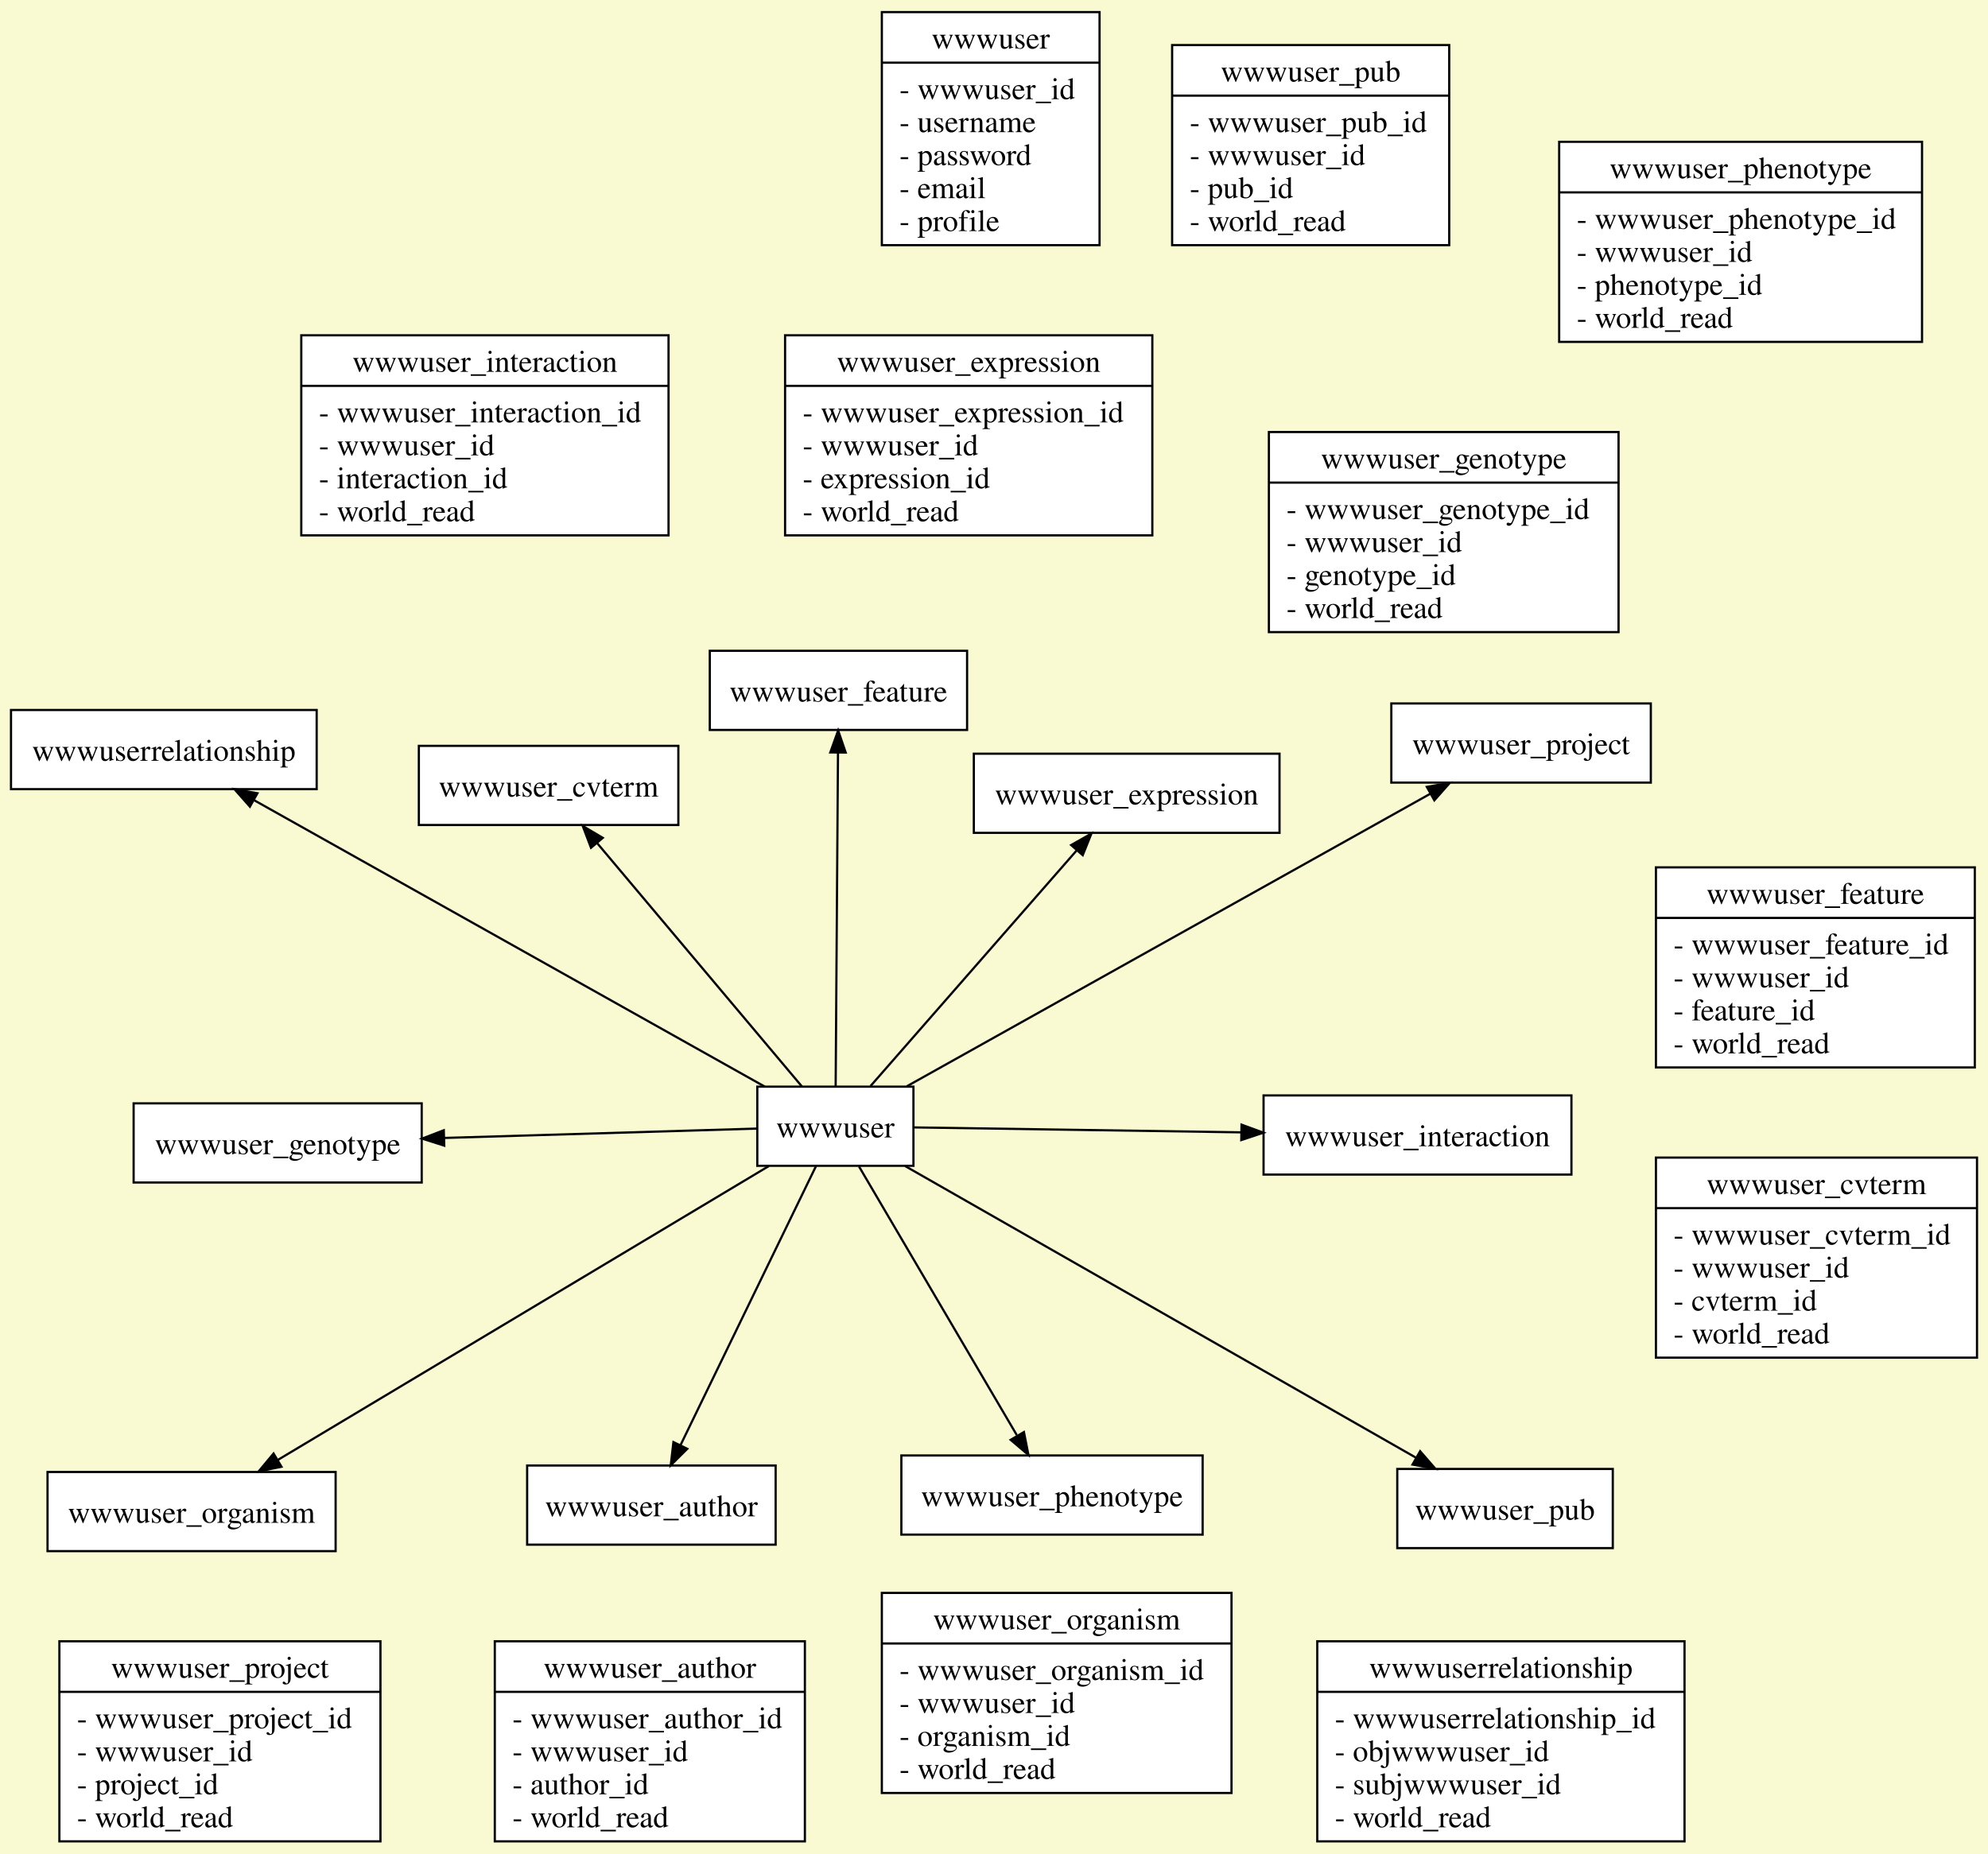
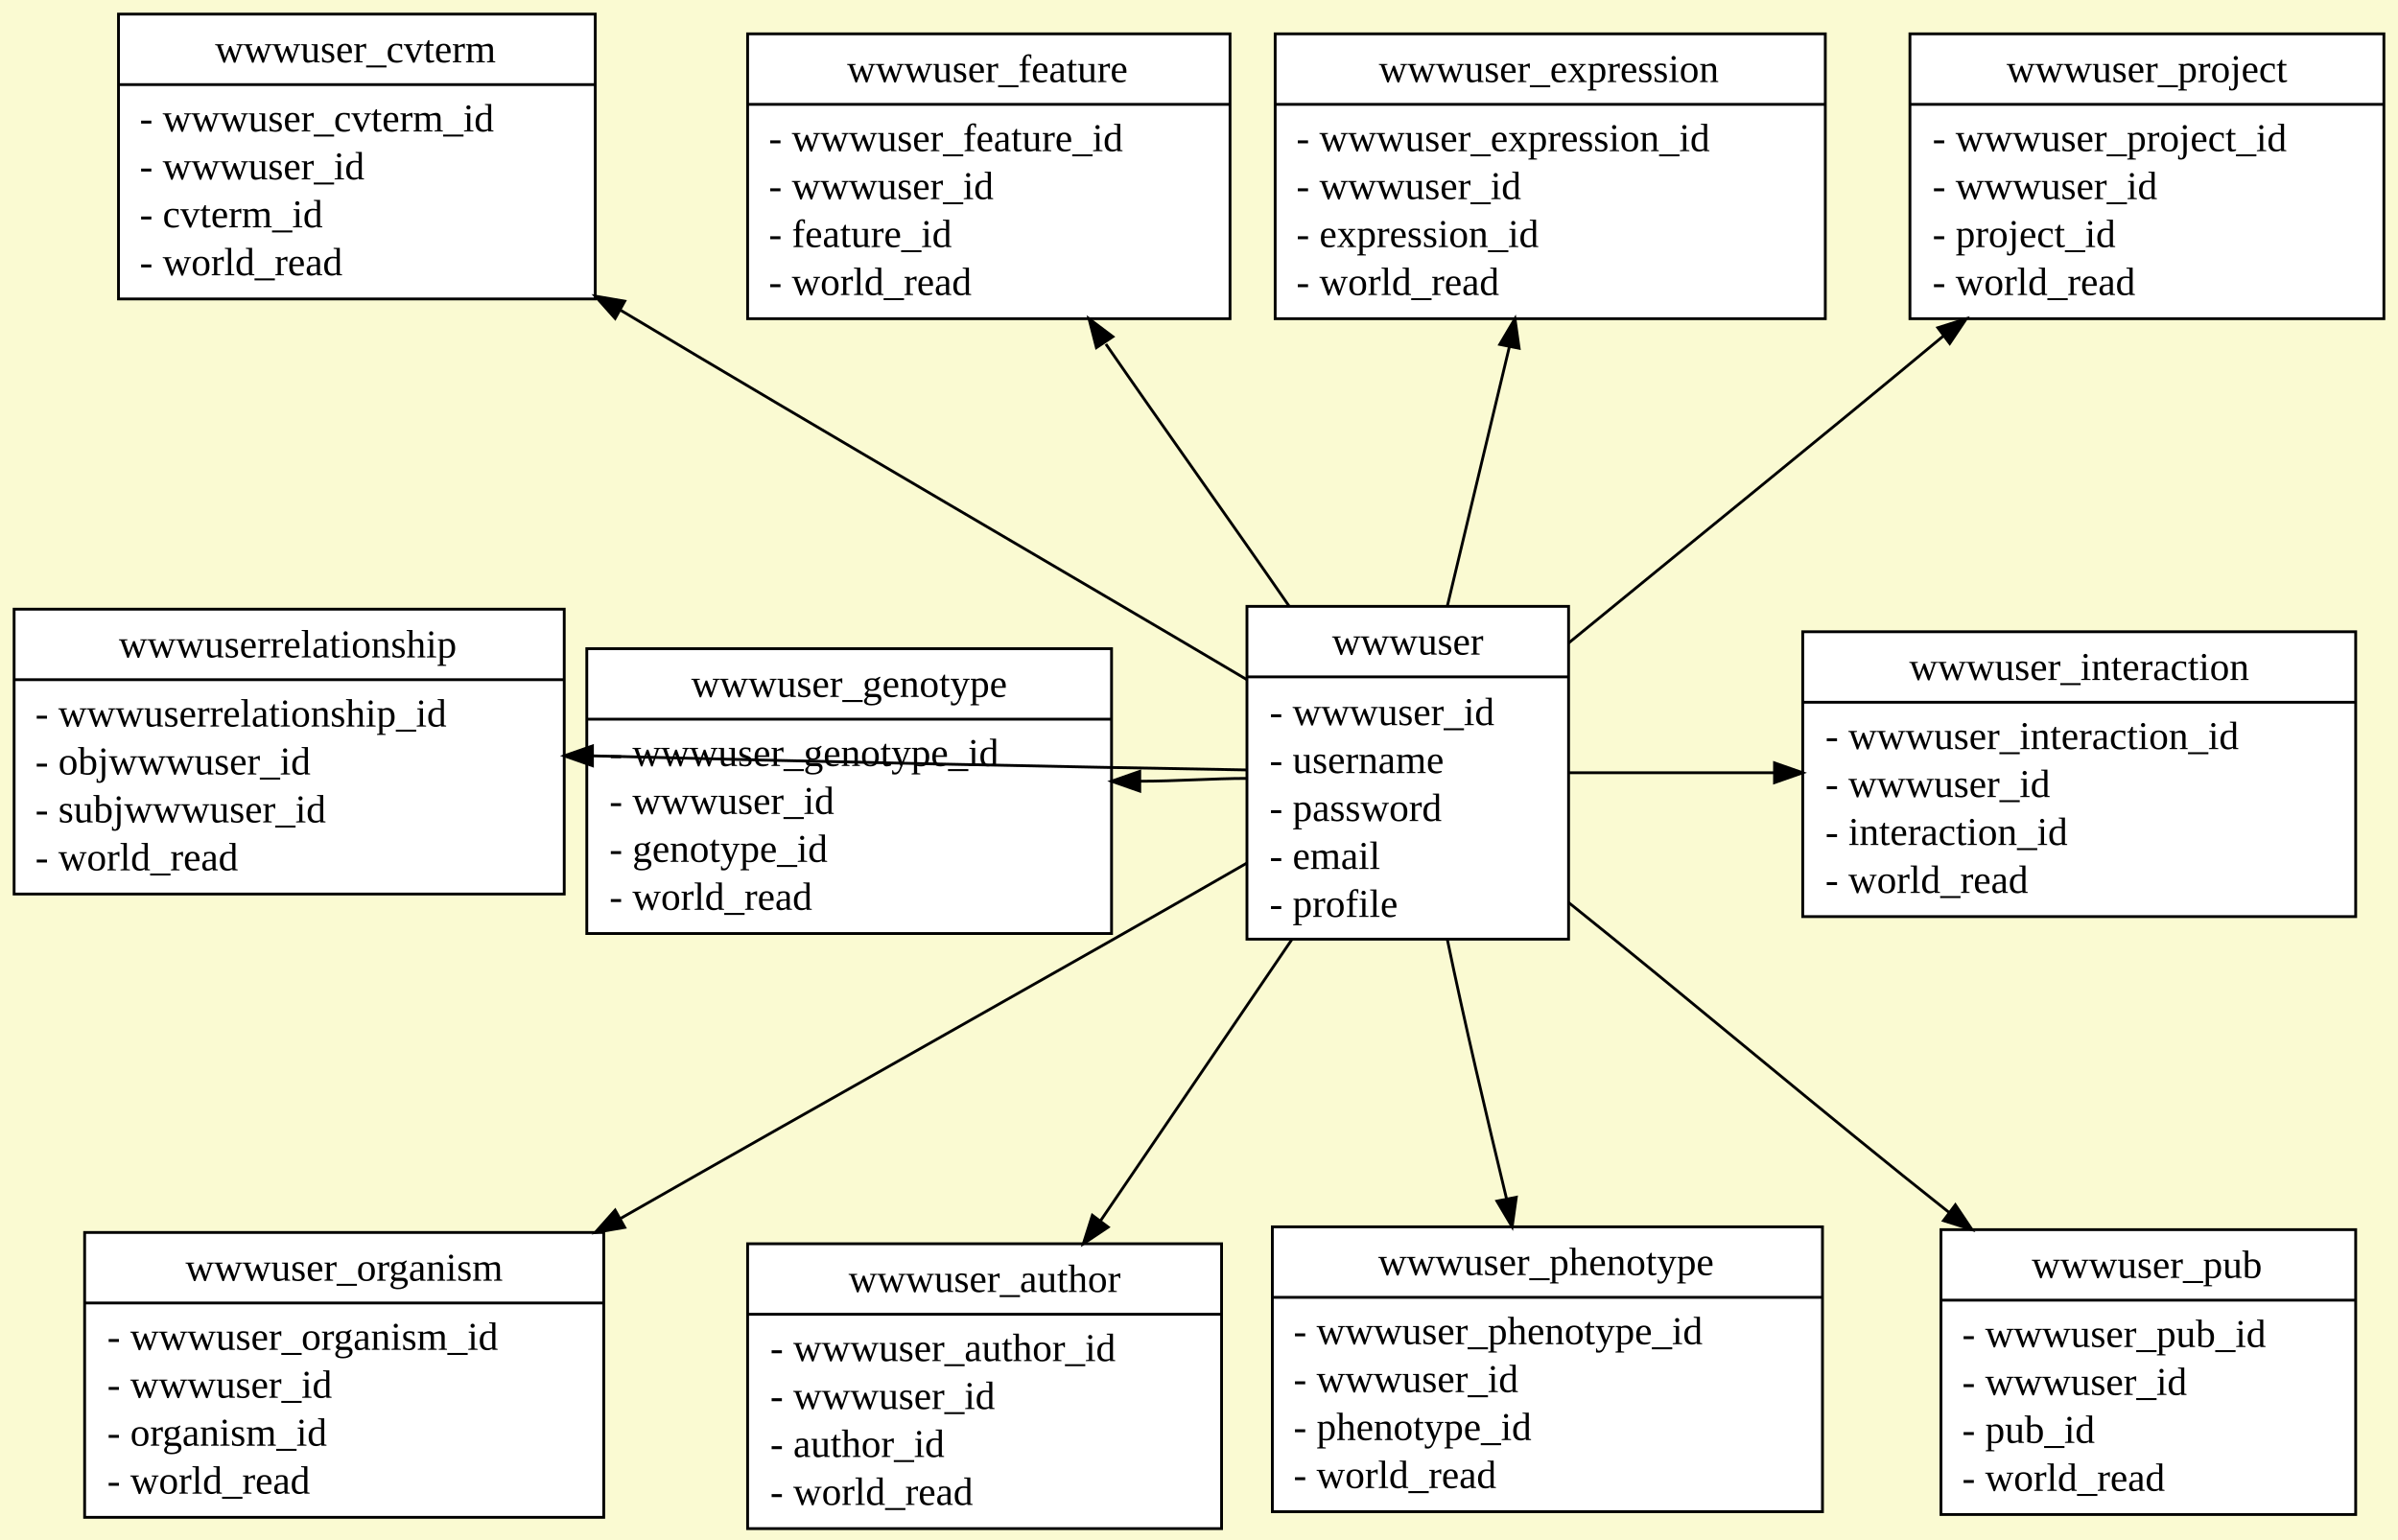
- <svg xmlns="http://www.w3.org/2000/svg" width="904pt" height="843pt" viewBox="0.00 0.00 904.00 843.00">
-   <g id="graph1" class="graph" transform="scale(1 1) rotate(0) translate(4 839)">
-     <polygon fill="lightgoldenrodyellow" stroke="lightgoldenrodyellow" points="-4,5 -4,-839 901,-839 901,5 -4,5" />
+ <svg xmlns="http://www.w3.org/2000/svg" width="850pt" height="546pt" viewBox="0.00 0.00 850.00 546.00">
+   <g id="graph0" class="graph" transform="scale(1 1) rotate(0) translate(4 542)">
+     <polygon style="fill:lightgoldenrodyellow;stroke:lightgoldenrodyellow;" points="-4,4 -4,-542 846,-542 846,4 -4,4" />
    <g id="node1" class="node">
-       <polygon fill="white" stroke="black" points="397,-727.5 397,-833.5 496,-833.5 496,-727.5 397,-727.5" />
-       <text text-anchor="middle" x="446.5" y="-816.9" font-family="Times,serif" font-size="14.00">wwwuser</text>
-       <polyline fill="none" stroke="black" points="397,-810.5 496,-810.5 " />
-       <text text-anchor="start" x="405" y="-793.9" font-family="Times,serif" font-size="14.00">- wwwuser_id</text>
-       <text text-anchor="start" x="405" y="-778.9" font-family="Times,serif" font-size="14.00">- username</text>
-       <text text-anchor="start" x="405" y="-763.9" font-family="Times,serif" font-size="14.00">- password</text>
-       <text text-anchor="start" x="405" y="-748.9" font-family="Times,serif" font-size="14.00">- email</text>
-       <text text-anchor="start" x="405" y="-733.9" font-family="Times,serif" font-size="14.00">- profile</text>
+       <polygon style="fill:white;stroke:black;" points="438,-209 438,-327 552,-327 552,-209 438,-209" />
+       <text text-anchor="middle" x="495" y="-309.9" style="font-family:Times New Roman;font-size:14.00;">wwwuser</text>
+       <polyline style="fill:none;stroke:black;" points="438,-302 552,-302 " />
+       <text text-anchor="start" x="446" y="-284.9" style="font-family:Times New Roman;font-size:14.00;">- wwwuser_id</text>
+       <text text-anchor="start" x="446" y="-267.9" style="font-family:Times New Roman;font-size:14.00;">- username</text>
+       <text text-anchor="start" x="446" y="-250.9" style="font-family:Times New Roman;font-size:14.00;">- password</text>
+       <text text-anchor="start" x="446" y="-233.9" style="font-family:Times New Roman;font-size:14.00;">- email</text>
+       <text text-anchor="start" x="446" y="-216.9" style="font-family:Times New Roman;font-size:14.00;">- profile</text>
    </g>
    <g id="node2" class="node">
-       <polygon fill="white" stroke="black" points="23,-1.5 23,-92.5 169,-92.5 169,-1.5 23,-1.5" />
-       <text text-anchor="middle" x="96" y="-75.9" font-family="Times,serif" font-size="14.00">wwwuser_project</text>
-       <polyline fill="none" stroke="black" points="23,-69.5 169,-69.5 " />
-       <text text-anchor="start" x="31" y="-52.9" font-family="Times,serif" font-size="14.00">- wwwuser_project_id</text>
-       <text text-anchor="start" x="31" y="-37.9" font-family="Times,serif" font-size="14.00">- wwwuser_id</text>
-       <text text-anchor="start" x="31" y="-22.9" font-family="Times,serif" font-size="14.00">- project_id</text>
-       <text text-anchor="start" x="31" y="-7.9" font-family="Times,serif" font-size="14.00">- world_read</text>
+       <polygon style="fill:white;stroke:black;" points="673,-429 673,-530 841,-530 841,-429 673,-429" />
+       <text text-anchor="middle" x="757" y="-512.9" style="font-family:Times New Roman;font-size:14.00;">wwwuser_project</text>
+       <polyline style="fill:none;stroke:black;" points="673,-505 841,-505 " />
+       <text text-anchor="start" x="681" y="-488.4" style="font-family:Times New Roman;font-size:14.00;">- wwwuser_project_id</text>
+       <text text-anchor="start" x="681" y="-471.4" style="font-family:Times New Roman;font-size:14.00;">- wwwuser_id</text>
+       <text text-anchor="start" x="681" y="-454.4" style="font-family:Times New Roman;font-size:14.00;">- project_id</text>
+       <text text-anchor="start" x="681" y="-437.4" style="font-family:Times New Roman;font-size:14.00;">- world_read</text>
+     </g>
+     <g id="edge18" class="edge">
+       <path style="fill:none;stroke:black;" d="M552,-314C591,-346 643,-388 685,-423" />
+       <polygon style="fill:black;stroke:black;" points="682.9,-425.8 693,-429 687.1,-420.2 682.9,-425.8" />
    </g>
    <g id="node3" class="node">
-       <polygon fill="white" stroke="black" points="221,-1.5 221,-92.5 362,-92.5 362,-1.5 221,-1.5" />
-       <text text-anchor="middle" x="291.5" y="-75.9" font-family="Times,serif" font-size="14.00">wwwuser_author</text>
-       <polyline fill="none" stroke="black" points="221,-69.5 362,-69.5 " />
-       <text text-anchor="start" x="229" y="-52.9" font-family="Times,serif" font-size="14.00">- wwwuser_author_id</text>
-       <text text-anchor="start" x="229" y="-37.9" font-family="Times,serif" font-size="14.00">- wwwuser_id</text>
-       <text text-anchor="start" x="229" y="-22.9" font-family="Times,serif" font-size="14.00">- author_id</text>
-       <text text-anchor="start" x="229" y="-7.9" font-family="Times,serif" font-size="14.00">- world_read</text>
+       <polygon style="fill:white;stroke:black;" points="261,-0 261,-101 429,-101 429,-0 261,-0" />
+       <text text-anchor="middle" x="345" y="-83.9" style="font-family:Times New Roman;font-size:14.00;">wwwuser_author</text>
+       <polyline style="fill:none;stroke:black;" points="261,-76 429,-76 " />
+       <text text-anchor="start" x="269" y="-59.4" style="font-family:Times New Roman;font-size:14.00;">- wwwuser_author_id</text>
+       <text text-anchor="start" x="269" y="-42.4" style="font-family:Times New Roman;font-size:14.00;">- wwwuser_id</text>
+       <text text-anchor="start" x="269" y="-25.4" style="font-family:Times New Roman;font-size:14.00;">- author_id</text>
+       <text text-anchor="start" x="269" y="-8.4" style="font-family:Times New Roman;font-size:14.00;">- world_read</text>
+     </g>
+     <g id="edge2" class="edge">
+       <path style="fill:none;stroke:black;" d="M454,-209C433,-178 407,-140 386,-109" />
+       <polygon style="fill:black;stroke:black;" points="388.8,-106.9 380,-101 383.2,-111.1 388.8,-106.9" />
    </g>
    <g id="node4" class="node">
-       <polygon fill="white" stroke="black" points="749,-221.5 749,-312.5 895,-312.5 895,-221.5 749,-221.5" />
-       <text text-anchor="middle" x="822" y="-295.9" font-family="Times,serif" font-size="14.00">wwwuser_cvterm</text>
-       <polyline fill="none" stroke="black" points="749,-289.5 895,-289.5 " />
-       <text text-anchor="start" x="757" y="-272.9" font-family="Times,serif" font-size="14.00">- wwwuser_cvterm_id</text>
-       <text text-anchor="start" x="757" y="-257.9" font-family="Times,serif" font-size="14.00">- wwwuser_id</text>
-       <text text-anchor="start" x="757" y="-242.9" font-family="Times,serif" font-size="14.00">- cvterm_id</text>
-       <text text-anchor="start" x="757" y="-227.9" font-family="Times,serif" font-size="14.00">- world_read</text>
+       <polygon style="fill:white;stroke:black;" points="38,-436 38,-537 207,-537 207,-436 38,-436" />
+       <text text-anchor="middle" x="122" y="-519.9" style="font-family:Times New Roman;font-size:14.00;">wwwuser_cvterm</text>
+       <polyline style="fill:none;stroke:black;" points="38,-512 207,-512 " />
+       <text text-anchor="start" x="45.5" y="-495.4" style="font-family:Times New Roman;font-size:14.00;">- wwwuser_cvterm_id</text>
+       <text text-anchor="start" x="45.5" y="-478.4" style="font-family:Times New Roman;font-size:14.00;">- wwwuser_id</text>
+       <text text-anchor="start" x="45.5" y="-461.4" style="font-family:Times New Roman;font-size:14.00;">- cvterm_id</text>
+       <text text-anchor="start" x="45.5" y="-444.4" style="font-family:Times New Roman;font-size:14.00;">- world_read</text>
+     </g>
+     <g id="edge4" class="edge">
+       <path style="fill:none;stroke:black;" d="M438,-301C379,-336 286,-390 216,-432" />
+       <polygon style="fill:black;stroke:black;" points="214.042,-429.084 207,-437 217.441,-435.203 214.042,-429.084" />
    </g>
    <g id="node5" class="node">
-       <polygon fill="white" stroke="black" points="353,-595.5 353,-686.5 520,-686.5 520,-595.5 353,-595.5" />
-       <text text-anchor="middle" x="436.5" y="-669.9" font-family="Times,serif" font-size="14.00">wwwuser_expression</text>
-       <polyline fill="none" stroke="black" points="353,-663.5 520,-663.5 " />
-       <text text-anchor="start" x="361" y="-646.9" font-family="Times,serif" font-size="14.00">- wwwuser_expression_id</text>
-       <text text-anchor="start" x="361" y="-631.9" font-family="Times,serif" font-size="14.00">- wwwuser_id</text>
-       <text text-anchor="start" x="361" y="-616.9" font-family="Times,serif" font-size="14.00">- expression_id</text>
-       <text text-anchor="start" x="361" y="-601.9" font-family="Times,serif" font-size="14.00">- world_read</text>
+       <polygon style="fill:white;stroke:black;" points="448,-429 448,-530 643,-530 643,-429 448,-429" />
+       <text text-anchor="middle" x="545" y="-512.9" style="font-family:Times New Roman;font-size:14.00;">wwwuser_expression</text>
+       <polyline style="fill:none;stroke:black;" points="448,-505 643,-505 " />
+       <text text-anchor="start" x="455.5" y="-488.4" style="font-family:Times New Roman;font-size:14.00;">- wwwuser_expression_id</text>
+       <text text-anchor="start" x="455.5" y="-471.4" style="font-family:Times New Roman;font-size:14.00;">- wwwuser_id</text>
+       <text text-anchor="start" x="455.5" y="-454.4" style="font-family:Times New Roman;font-size:14.00;">- expression_id</text>
+       <text text-anchor="start" x="455.5" y="-437.4" style="font-family:Times New Roman;font-size:14.00;">- world_read</text>
+     </g>
+     <g id="edge6" class="edge">
+       <path style="fill:none;stroke:black;" d="M509,-327C516,-356 524,-390 531,-419" />
+       <polygon style="fill:black;stroke:black;" points="527.607,-419.881 533,-429 534.471,-418.508 527.607,-419.881" />
    </g>
    <g id="node6" class="node">
-       <polygon fill="white" stroke="black" points="749,-353.5 749,-444.5 894,-444.5 894,-353.5 749,-353.5" />
-       <text text-anchor="middle" x="821.5" y="-427.9" font-family="Times,serif" font-size="14.00">wwwuser_feature</text>
-       <polyline fill="none" stroke="black" points="749,-421.5 894,-421.5 " />
-       <text text-anchor="start" x="757" y="-404.9" font-family="Times,serif" font-size="14.00">- wwwuser_feature_id</text>
-       <text text-anchor="start" x="757" y="-389.9" font-family="Times,serif" font-size="14.00">- wwwuser_id</text>
-       <text text-anchor="start" x="757" y="-374.9" font-family="Times,serif" font-size="14.00">- feature_id</text>
-       <text text-anchor="start" x="757" y="-359.9" font-family="Times,serif" font-size="14.00">- world_read</text>
+       <polygon style="fill:white;stroke:black;" points="261,-429 261,-530 432,-530 432,-429 261,-429" />
+       <text text-anchor="middle" x="346" y="-512.9" style="font-family:Times New Roman;font-size:14.00;">wwwuser_feature</text>
+       <polyline style="fill:none;stroke:black;" points="261,-505 432,-505 " />
+       <text text-anchor="start" x="268.5" y="-488.4" style="font-family:Times New Roman;font-size:14.00;">- wwwuser_feature_id</text>
+       <text text-anchor="start" x="268.5" y="-471.4" style="font-family:Times New Roman;font-size:14.00;">- wwwuser_id</text>
+       <text text-anchor="start" x="268.5" y="-454.4" style="font-family:Times New Roman;font-size:14.00;">- feature_id</text>
+       <text text-anchor="start" x="268.5" y="-437.4" style="font-family:Times New Roman;font-size:14.00;">- world_read</text>
+     </g>
+     <g id="edge8" class="edge">
+       <path style="fill:none;stroke:black;" d="M453,-327C433,-356 408,-391 388,-420" />
+       <polygon style="fill:black;stroke:black;" points="384.635,-418.738 382,-429 390.459,-422.621 384.635,-418.738" />
    </g>
    <g id="node7" class="node">
-       <polygon fill="white" stroke="black" points="573,-551.5 573,-642.5 732,-642.5 732,-551.5 573,-551.5" />
-       <text text-anchor="middle" x="652.5" y="-625.9" font-family="Times,serif" font-size="14.00">wwwuser_genotype</text>
-       <polyline fill="none" stroke="black" points="573,-619.5 732,-619.5 " />
-       <text text-anchor="start" x="581" y="-602.9" font-family="Times,serif" font-size="14.00">- wwwuser_genotype_id</text>
-       <text text-anchor="start" x="581" y="-587.9" font-family="Times,serif" font-size="14.00">- wwwuser_id</text>
-       <text text-anchor="start" x="581" y="-572.9" font-family="Times,serif" font-size="14.00">- genotype_id</text>
-       <text text-anchor="start" x="581" y="-557.9" font-family="Times,serif" font-size="14.00">- world_read</text>
+       <polygon style="fill:white;stroke:black;" points="204,-211 204,-312 390,-312 390,-211 204,-211" />
+       <text text-anchor="middle" x="297" y="-294.9" style="font-family:Times New Roman;font-size:14.00;">wwwuser_genotype</text>
+       <polyline style="fill:none;stroke:black;" points="204,-287 390,-287 " />
+       <text text-anchor="start" x="212" y="-270.4" style="font-family:Times New Roman;font-size:14.00;">- wwwuser_genotype_id</text>
+       <text text-anchor="start" x="212" y="-253.4" style="font-family:Times New Roman;font-size:14.00;">- wwwuser_id</text>
+       <text text-anchor="start" x="212" y="-236.4" style="font-family:Times New Roman;font-size:14.00;">- genotype_id</text>
+       <text text-anchor="start" x="212" y="-219.4" style="font-family:Times New Roman;font-size:14.00;">- world_read</text>
+     </g>
+     <g id="edge10" class="edge">
+       <path style="fill:none;stroke:black;" d="M438,-266C426,-266 413,-265 400,-265" />
+       <polygon style="fill:black;stroke:black;" points="400,-261.5 390,-265 400,-268.5 400,-261.5" />
    </g>
    <g id="node8" class="node">
-       <polygon fill="white" stroke="black" points="133,-595.5 133,-686.5 300,-686.5 300,-595.5 133,-595.5" />
-       <text text-anchor="middle" x="216.5" y="-669.9" font-family="Times,serif" font-size="14.00">wwwuser_interaction</text>
-       <polyline fill="none" stroke="black" points="133,-663.5 300,-663.5 " />
-       <text text-anchor="start" x="141" y="-646.9" font-family="Times,serif" font-size="14.00">- wwwuser_interaction_id</text>
-       <text text-anchor="start" x="141" y="-631.9" font-family="Times,serif" font-size="14.00">- wwwuser_id</text>
-       <text text-anchor="start" x="141" y="-616.9" font-family="Times,serif" font-size="14.00">- interaction_id</text>
-       <text text-anchor="start" x="141" y="-601.9" font-family="Times,serif" font-size="14.00">- world_read</text>
+       <polygon style="fill:white;stroke:black;" points="635,-217 635,-318 831,-318 831,-217 635,-217" />
+       <text text-anchor="middle" x="733" y="-300.9" style="font-family:Times New Roman;font-size:14.00;">wwwuser_interaction</text>
+       <polyline style="fill:none;stroke:black;" points="635,-293 831,-293 " />
+       <text text-anchor="start" x="643" y="-276.4" style="font-family:Times New Roman;font-size:14.00;">- wwwuser_interaction_id</text>
+       <text text-anchor="start" x="643" y="-259.4" style="font-family:Times New Roman;font-size:14.00;">- wwwuser_id</text>
+       <text text-anchor="start" x="643" y="-242.4" style="font-family:Times New Roman;font-size:14.00;">- interaction_id</text>
+       <text text-anchor="start" x="643" y="-225.4" style="font-family:Times New Roman;font-size:14.00;">- world_read</text>
+     </g>
+     <g id="edge12" class="edge">
+       <path style="fill:none;stroke:black;" d="M552,-268C574,-268 600,-268 625,-268" />
+       <polygon style="fill:black;stroke:black;" points="625,-271.5 635,-268 625,-264.5 625,-271.5" />
    </g>
    <g id="node9" class="node">
-       <polygon fill="white" stroke="black" points="397,-23.5 397,-114.5 556,-114.5 556,-23.5 397,-23.5" />
-       <text text-anchor="middle" x="476.5" y="-97.9" font-family="Times,serif" font-size="14.00">wwwuser_organism</text>
-       <polyline fill="none" stroke="black" points="397,-91.5 556,-91.5 " />
-       <text text-anchor="start" x="405" y="-74.9" font-family="Times,serif" font-size="14.00">- wwwuser_organism_id</text>
-       <text text-anchor="start" x="405" y="-59.9" font-family="Times,serif" font-size="14.00">- wwwuser_id</text>
-       <text text-anchor="start" x="405" y="-44.9" font-family="Times,serif" font-size="14.00">- organism_id</text>
-       <text text-anchor="start" x="405" y="-29.9" font-family="Times,serif" font-size="14.00">- world_read</text>
+       <polygon style="fill:white;stroke:black;" points="26,-4 26,-105 210,-105 210,-4 26,-4" />
+       <text text-anchor="middle" x="118" y="-87.9" style="font-family:Times New Roman;font-size:14.00;">wwwuser_organism</text>
+       <polyline style="fill:none;stroke:black;" points="26,-80 210,-80 " />
+       <text text-anchor="start" x="34" y="-63.4" style="font-family:Times New Roman;font-size:14.00;">- wwwuser_organism_id</text>
+       <text text-anchor="start" x="34" y="-46.4" style="font-family:Times New Roman;font-size:14.00;">- wwwuser_id</text>
+       <text text-anchor="start" x="34" y="-29.4" style="font-family:Times New Roman;font-size:14.00;">- organism_id</text>
+       <text text-anchor="start" x="34" y="-12.4" style="font-family:Times New Roman;font-size:14.00;">- world_read</text>
+     </g>
+     <g id="edge14" class="edge">
+       <path style="fill:none;stroke:black;" d="M438,-236C379,-202 286,-150 216,-110" />
+       <polygon style="fill:black;stroke:black;" points="217.441,-106.797 207,-105 214.042,-112.916 217.441,-106.797" />
    </g>
    <g id="node10" class="node">
-       <polygon fill="white" stroke="black" points="705,-683.5 705,-774.5 870,-774.5 870,-683.5 705,-683.5" />
-       <text text-anchor="middle" x="787.5" y="-757.9" font-family="Times,serif" font-size="14.00">wwwuser_phenotype</text>
-       <polyline fill="none" stroke="black" points="705,-751.5 870,-751.5 " />
-       <text text-anchor="start" x="713" y="-734.9" font-family="Times,serif" font-size="14.00">- wwwuser_phenotype_id</text>
-       <text text-anchor="start" x="713" y="-719.9" font-family="Times,serif" font-size="14.00">- wwwuser_id</text>
-       <text text-anchor="start" x="713" y="-704.9" font-family="Times,serif" font-size="14.00">- phenotype_id</text>
-       <text text-anchor="start" x="713" y="-689.9" font-family="Times,serif" font-size="14.00">- world_read</text>
+       <polygon style="fill:white;stroke:black;" points="447,-6 447,-107 642,-107 642,-6 447,-6" />
+       <text text-anchor="middle" x="544" y="-89.9" style="font-family:Times New Roman;font-size:14.00;">wwwuser_phenotype</text>
+       <polyline style="fill:none;stroke:black;" points="447,-82 642,-82 " />
+       <text text-anchor="start" x="454.5" y="-65.4" style="font-family:Times New Roman;font-size:14.00;">- wwwuser_phenotype_id</text>
+       <text text-anchor="start" x="454.5" y="-48.4" style="font-family:Times New Roman;font-size:14.00;">- wwwuser_id</text>
+       <text text-anchor="start" x="454.5" y="-31.4" style="font-family:Times New Roman;font-size:14.00;">- phenotype_id</text>
+       <text text-anchor="start" x="454.5" y="-14.4" style="font-family:Times New Roman;font-size:14.00;">- world_read</text>
+     </g>
+     <g id="edge16" class="edge">
+       <path style="fill:none;stroke:black;" d="M509,-209C515,-180 523,-146 530,-117" />
+       <polygon style="fill:black;stroke:black;" points="533.471,-117.492 532,-107 526.607,-116.119 533.471,-117.492" />
    </g>
    <g id="node11" class="node">
-       <polygon fill="white" stroke="black" points="529,-727.5 529,-818.5 655,-818.5 655,-727.5 529,-727.5" />
-       <text text-anchor="middle" x="592" y="-801.9" font-family="Times,serif" font-size="14.00">wwwuser_pub</text>
-       <polyline fill="none" stroke="black" points="529,-795.5 655,-795.5 " />
-       <text text-anchor="start" x="537" y="-778.9" font-family="Times,serif" font-size="14.00">- wwwuser_pub_id</text>
-       <text text-anchor="start" x="537" y="-763.9" font-family="Times,serif" font-size="14.00">- wwwuser_id</text>
-       <text text-anchor="start" x="537" y="-748.9" font-family="Times,serif" font-size="14.00">- pub_id</text>
-       <text text-anchor="start" x="537" y="-733.9" font-family="Times,serif" font-size="14.00">- world_read</text>
+       <polygon style="fill:white;stroke:black;" points="684,-5 684,-106 831,-106 831,-5 684,-5" />
+       <text text-anchor="middle" x="757" y="-88.9" style="font-family:Times New Roman;font-size:14.00;">wwwuser_pub</text>
+       <polyline style="fill:none;stroke:black;" points="684,-81 831,-81 " />
+       <text text-anchor="start" x="691.5" y="-64.4" style="font-family:Times New Roman;font-size:14.00;">- wwwuser_pub_id</text>
+       <text text-anchor="start" x="691.5" y="-47.4" style="font-family:Times New Roman;font-size:14.00;">- wwwuser_id</text>
+       <text text-anchor="start" x="691.5" y="-30.4" style="font-family:Times New Roman;font-size:14.00;">- pub_id</text>
+       <text text-anchor="start" x="691.5" y="-13.4" style="font-family:Times New Roman;font-size:14.00;">- world_read</text>
+     </g>
+     <g id="edge20" class="edge">
+       <path style="fill:none;stroke:black;" d="M552,-222C592,-190 644,-146 687,-112" />
+       <polygon style="fill:black;stroke:black;" points="689.1,-114.8 695,-106 684.9,-109.2 689.1,-114.8" />
    </g>
    <g id="node12" class="node">
-       <polygon fill="white" stroke="black" points="595,-1.5 595,-92.5 762,-92.5 762,-1.5 595,-1.5" />
-       <text text-anchor="middle" x="678.5" y="-75.9" font-family="Times,serif" font-size="14.00">wwwuserrelationship</text>
-       <polyline fill="none" stroke="black" points="595,-69.5 762,-69.5 " />
-       <text text-anchor="start" x="603" y="-52.9" font-family="Times,serif" font-size="14.00">- wwwuserrelationship_id</text>
-       <text text-anchor="start" x="603" y="-37.9" font-family="Times,serif" font-size="14.00">- objwwwuser_id</text>
-       <text text-anchor="start" x="603" y="-22.9" font-family="Times,serif" font-size="14.00">- subjwwwuser_id</text>
-       <text text-anchor="start" x="603" y="-7.9" font-family="Times,serif" font-size="14.00">- world_read</text>
-     </g>
-     <g id="node13" class="node">
-       <polygon fill="white" stroke="black" points="340.366,-308.76 340.366,-344.76 411.366,-344.76 411.366,-308.76 340.366,-308.76" />
-       <text text-anchor="middle" x="375.866" y="-321.66" font-family="Times,serif" font-size="14.00">wwwuser</text>
-     </g>
-     <g id="node14" class="node">
-       <polygon fill="white" stroke="black" points="628.672,-483.05 628.672,-519.05 746.672,-519.05 746.672,-483.05 628.672,-483.05" />
-       <text text-anchor="middle" x="687.672" y="-495.95" font-family="Times,serif" font-size="14.00">wwwuser_project</text>
-     </g>
-     <g id="edge18" class="edge">
-       <path fill="none" stroke="black" d="M408.352,-344.919C465.44,-376.829 583.643,-442.901 646.413,-477.988" />
-       <polygon fill="black" stroke="black" points="644.822,-481.108 655.258,-482.932 648.237,-474.998 644.822,-481.108" />
-     </g>
-     <g id="node15" class="node">
-       <polygon fill="white" stroke="black" points="235.709,-136.443 235.709,-172.443 348.709,-172.443 348.709,-136.443 235.709,-136.443" />
-       <text text-anchor="middle" x="292.209" y="-149.343" font-family="Times,serif" font-size="14.00">wwwuser_author</text>
-     </g>
-     <g id="edge2" class="edge">
-       <path fill="none" stroke="black" d="M367.071,-308.644C352.385,-278.394 322.782,-217.417 305.528,-181.877" />
-       <polygon fill="black" stroke="black" points="308.527,-180.041 301.012,-172.574 302.23,-183.098 308.527,-180.041" />
-     </g>
-     <g id="node16" class="node">
-       <polygon fill="white" stroke="black" points="186.464,-463.768 186.464,-499.768 304.464,-499.768 304.464,-463.768 186.464,-463.768" />
-       <text text-anchor="middle" x="245.464" y="-476.668" font-family="Times,serif" font-size="14.00">wwwuser_cvterm</text>
-     </g>
-     <g id="edge4" class="edge">
-       <path fill="none" stroke="black" d="M360.652,-344.845C337.709,-372.116 294.13,-423.918 267.648,-455.398" />
-       <polygon fill="black" stroke="black" points="264.744,-453.413 260.985,-463.318 270.101,-457.919 264.744,-453.413" />
-     </g>
-     <g id="node17" class="node">
-       <polygon fill="white" stroke="black" points="438.831,-460.198 438.831,-496.198 577.831,-496.198 577.831,-460.198 438.831,-460.198" />
-       <text text-anchor="middle" x="508.331" y="-473.098" font-family="Times,serif" font-size="14.00">wwwuser_expression</text>
-     </g>
-     <g id="edge6" class="edge">
-       <path fill="none" stroke="black" d="M391.844,-345.027C415.216,-371.746 458.841,-421.62 485.564,-452.17" />
-       <polygon fill="black" stroke="black" points="483.078,-454.644 492.296,-459.867 488.347,-450.035 483.078,-454.644" />
-     </g>
-     <g id="node18" class="node">
-       <polygon fill="white" stroke="black" points="318.76,-507.002 318.76,-543.002 435.76,-543.002 435.76,-507.002 318.76,-507.002" />
-       <text text-anchor="middle" x="377.26" y="-519.902" font-family="Times,serif" font-size="14.00">wwwuser_feature</text>
-     </g>
-     <g id="edge8" class="edge">
-       <path fill="none" stroke="black" d="M375.994,-345.055C376.238,-379.723 376.769,-455.207 377.059,-496.542" />
-       <polygon fill="black" stroke="black" points="373.561,-496.776 377.131,-506.751 380.561,-496.727 373.561,-496.776" />
-     </g>
-     <g id="node19" class="node">
-       <polygon fill="white" stroke="black" points="56.764,-301.165 56.764,-337.165 187.764,-337.165 187.764,-301.165 56.764,-301.165" />
-       <text text-anchor="middle" x="122.264" y="-314.065" font-family="Times,serif" font-size="14.00">wwwuser_genotype</text>
-     </g>
-     <g id="edge10" class="edge">
-       <path fill="none" stroke="black" d="M340.336,-325.696C303.634,-324.596 245.227,-322.847 198.094,-321.436" />
-       <polygon fill="black" stroke="black" points="198.014,-317.932 187.913,-321.131 197.804,-324.929 198.014,-317.932" />
-     </g>
-     <g id="node20" class="node">
-       <polygon fill="white" stroke="black" points="570.577,-304.77 570.577,-340.77 710.577,-340.77 710.577,-304.77 570.577,-304.77" />
-       <text text-anchor="middle" x="640.577" y="-317.67" font-family="Times,serif" font-size="14.00">wwwuser_interaction</text>
-     </g>
-     <g id="edge12" class="edge">
-       <path fill="none" stroke="black" d="M411.566,-326.222C449.523,-325.65 510.801,-324.726 560.422,-323.978" />
-       <polygon fill="black" stroke="black" points="560.555,-327.476 570.501,-323.826 560.449,-320.477 560.555,-327.476" />
-     </g>
-     <g id="node21" class="node">
-       <polygon fill="white" stroke="black" points="17.614,-133.5 17.614,-169.5 148.614,-169.5 148.614,-133.5 17.614,-133.5" />
-       <text text-anchor="middle" x="83.114" y="-146.4" font-family="Times,serif" font-size="14.00">wwwuser_organism</text>
-     </g>
-     <g id="edge14" class="edge">
-       <path fill="none" stroke="black" d="M345.639,-308.664C292.28,-276.72 181.45,-210.37 122.301,-174.96" />
-       <polygon fill="black" stroke="black" points="123.993,-171.893 113.615,-169.76 120.398,-177.899 123.993,-171.893" />
-     </g>
-     <g id="node22" class="node">
-       <polygon fill="white" stroke="black" points="405.873,-141.017 405.873,-177.017 542.873,-177.017 542.873,-141.017 405.873,-141.017" />
-       <text text-anchor="middle" x="474.373" y="-153.917" font-family="Times,serif" font-size="14.00">wwwuser_phenotype</text>
-     </g>
-     <g id="edge16" class="edge">
-       <path fill="none" stroke="black" d="M386.595,-308.489C403.915,-278.995 438.134,-220.727 458.351,-186.3" />
-       <polygon fill="black" stroke="black" points="461.611,-187.661 463.656,-177.265 455.574,-184.116 461.611,-187.661" />
-     </g>
-     <g id="node23" class="node">
-       <polygon fill="white" stroke="black" points="631.378,-134.878 631.378,-170.878 729.378,-170.878 729.378,-134.878 631.378,-134.878" />
-       <text text-anchor="middle" x="680.378" y="-147.778" font-family="Times,serif" font-size="14.00">wwwuser_pub</text>
-     </g>
-     <g id="edge20" class="edge">
-       <path fill="none" stroke="black" d="M407.592,-308.643C463.231,-276.873 578.31,-211.161 639.707,-176.102" />
-       <polygon fill="black" stroke="black" points="641.775,-178.952 648.723,-170.954 638.304,-172.873 641.775,-178.952" />
-     </g>
-     <g id="node24" class="node">
-       <polygon fill="white" stroke="black" points="1,-480.075 1,-516.075 140,-516.075 140,-480.075 1,-480.075" />
-       <text text-anchor="middle" x="70.5" y="-492.975" font-family="Times,serif" font-size="14.00">wwwuserrelationship</text>
+       <polygon style="fill:white;stroke:black;" points="1,-225 1,-326 196,-326 196,-225 1,-225" />
+       <text text-anchor="middle" x="98" y="-308.9" style="font-family:Times New Roman;font-size:14.00;">wwwuserrelationship</text>
+       <polyline style="fill:none;stroke:black;" points="1,-301 196,-301 " />
+       <text text-anchor="start" x="8.5" y="-284.4" style="font-family:Times New Roman;font-size:14.00;">- wwwuserrelationship_id</text>
+       <text text-anchor="start" x="8.5" y="-267.4" style="font-family:Times New Roman;font-size:14.00;">- objwwwuser_id</text>
+       <text text-anchor="start" x="8.5" y="-250.4" style="font-family:Times New Roman;font-size:14.00;">- subjwwwuser_id</text>
+       <text text-anchor="start" x="8.5" y="-233.4" style="font-family:Times New Roman;font-size:14.00;">- world_read</text>
    </g>
    <g id="edge22" class="edge">
-       <path fill="none" stroke="black" d="M343.763,-344.77C287.979,-376.066 173.235,-440.439 111.675,-474.975" />
-       <polygon fill="black" stroke="black" points="109.639,-472.104 102.63,-480.049 113.064,-478.209 109.639,-472.104" />
+       <path style="fill:none;stroke:black;" d="M438,-269C378,-270 281,-272 206,-274" />
+       <polygon style="fill:black;stroke:black;" points="206,-270.5 196,-274 206,-277.5 206,-270.5" />
    </g>
  </g>
</svg>
